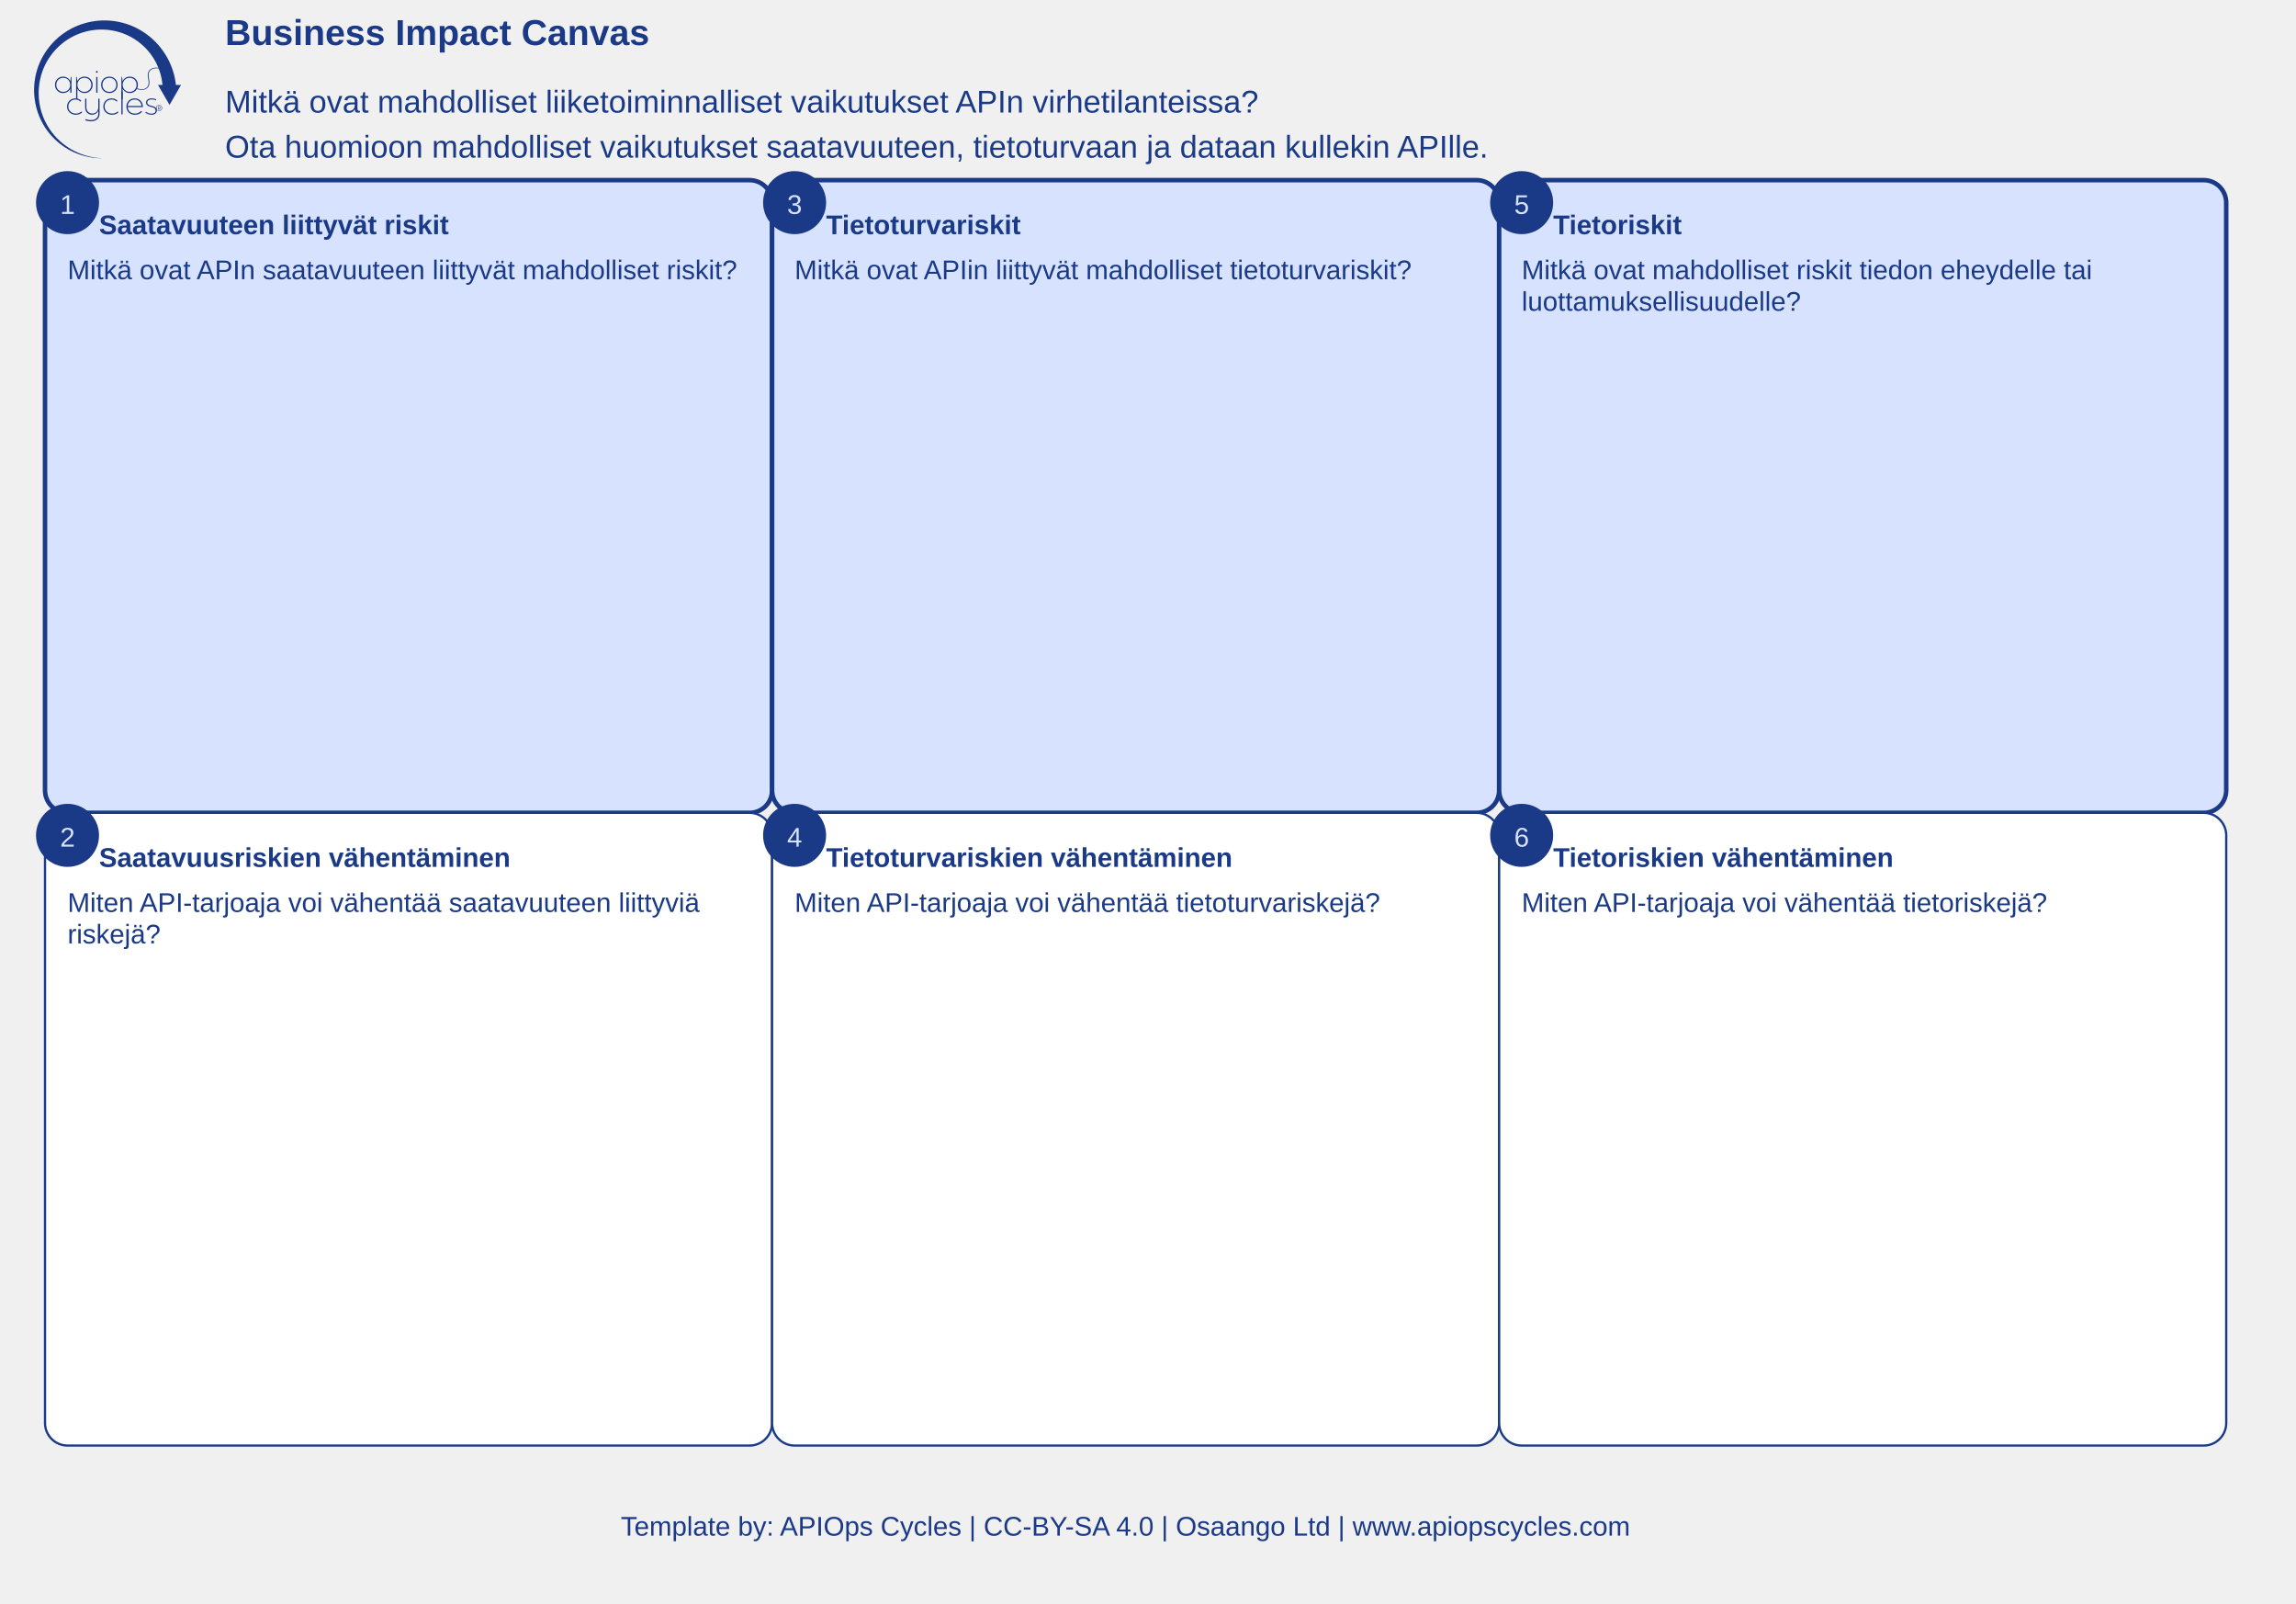
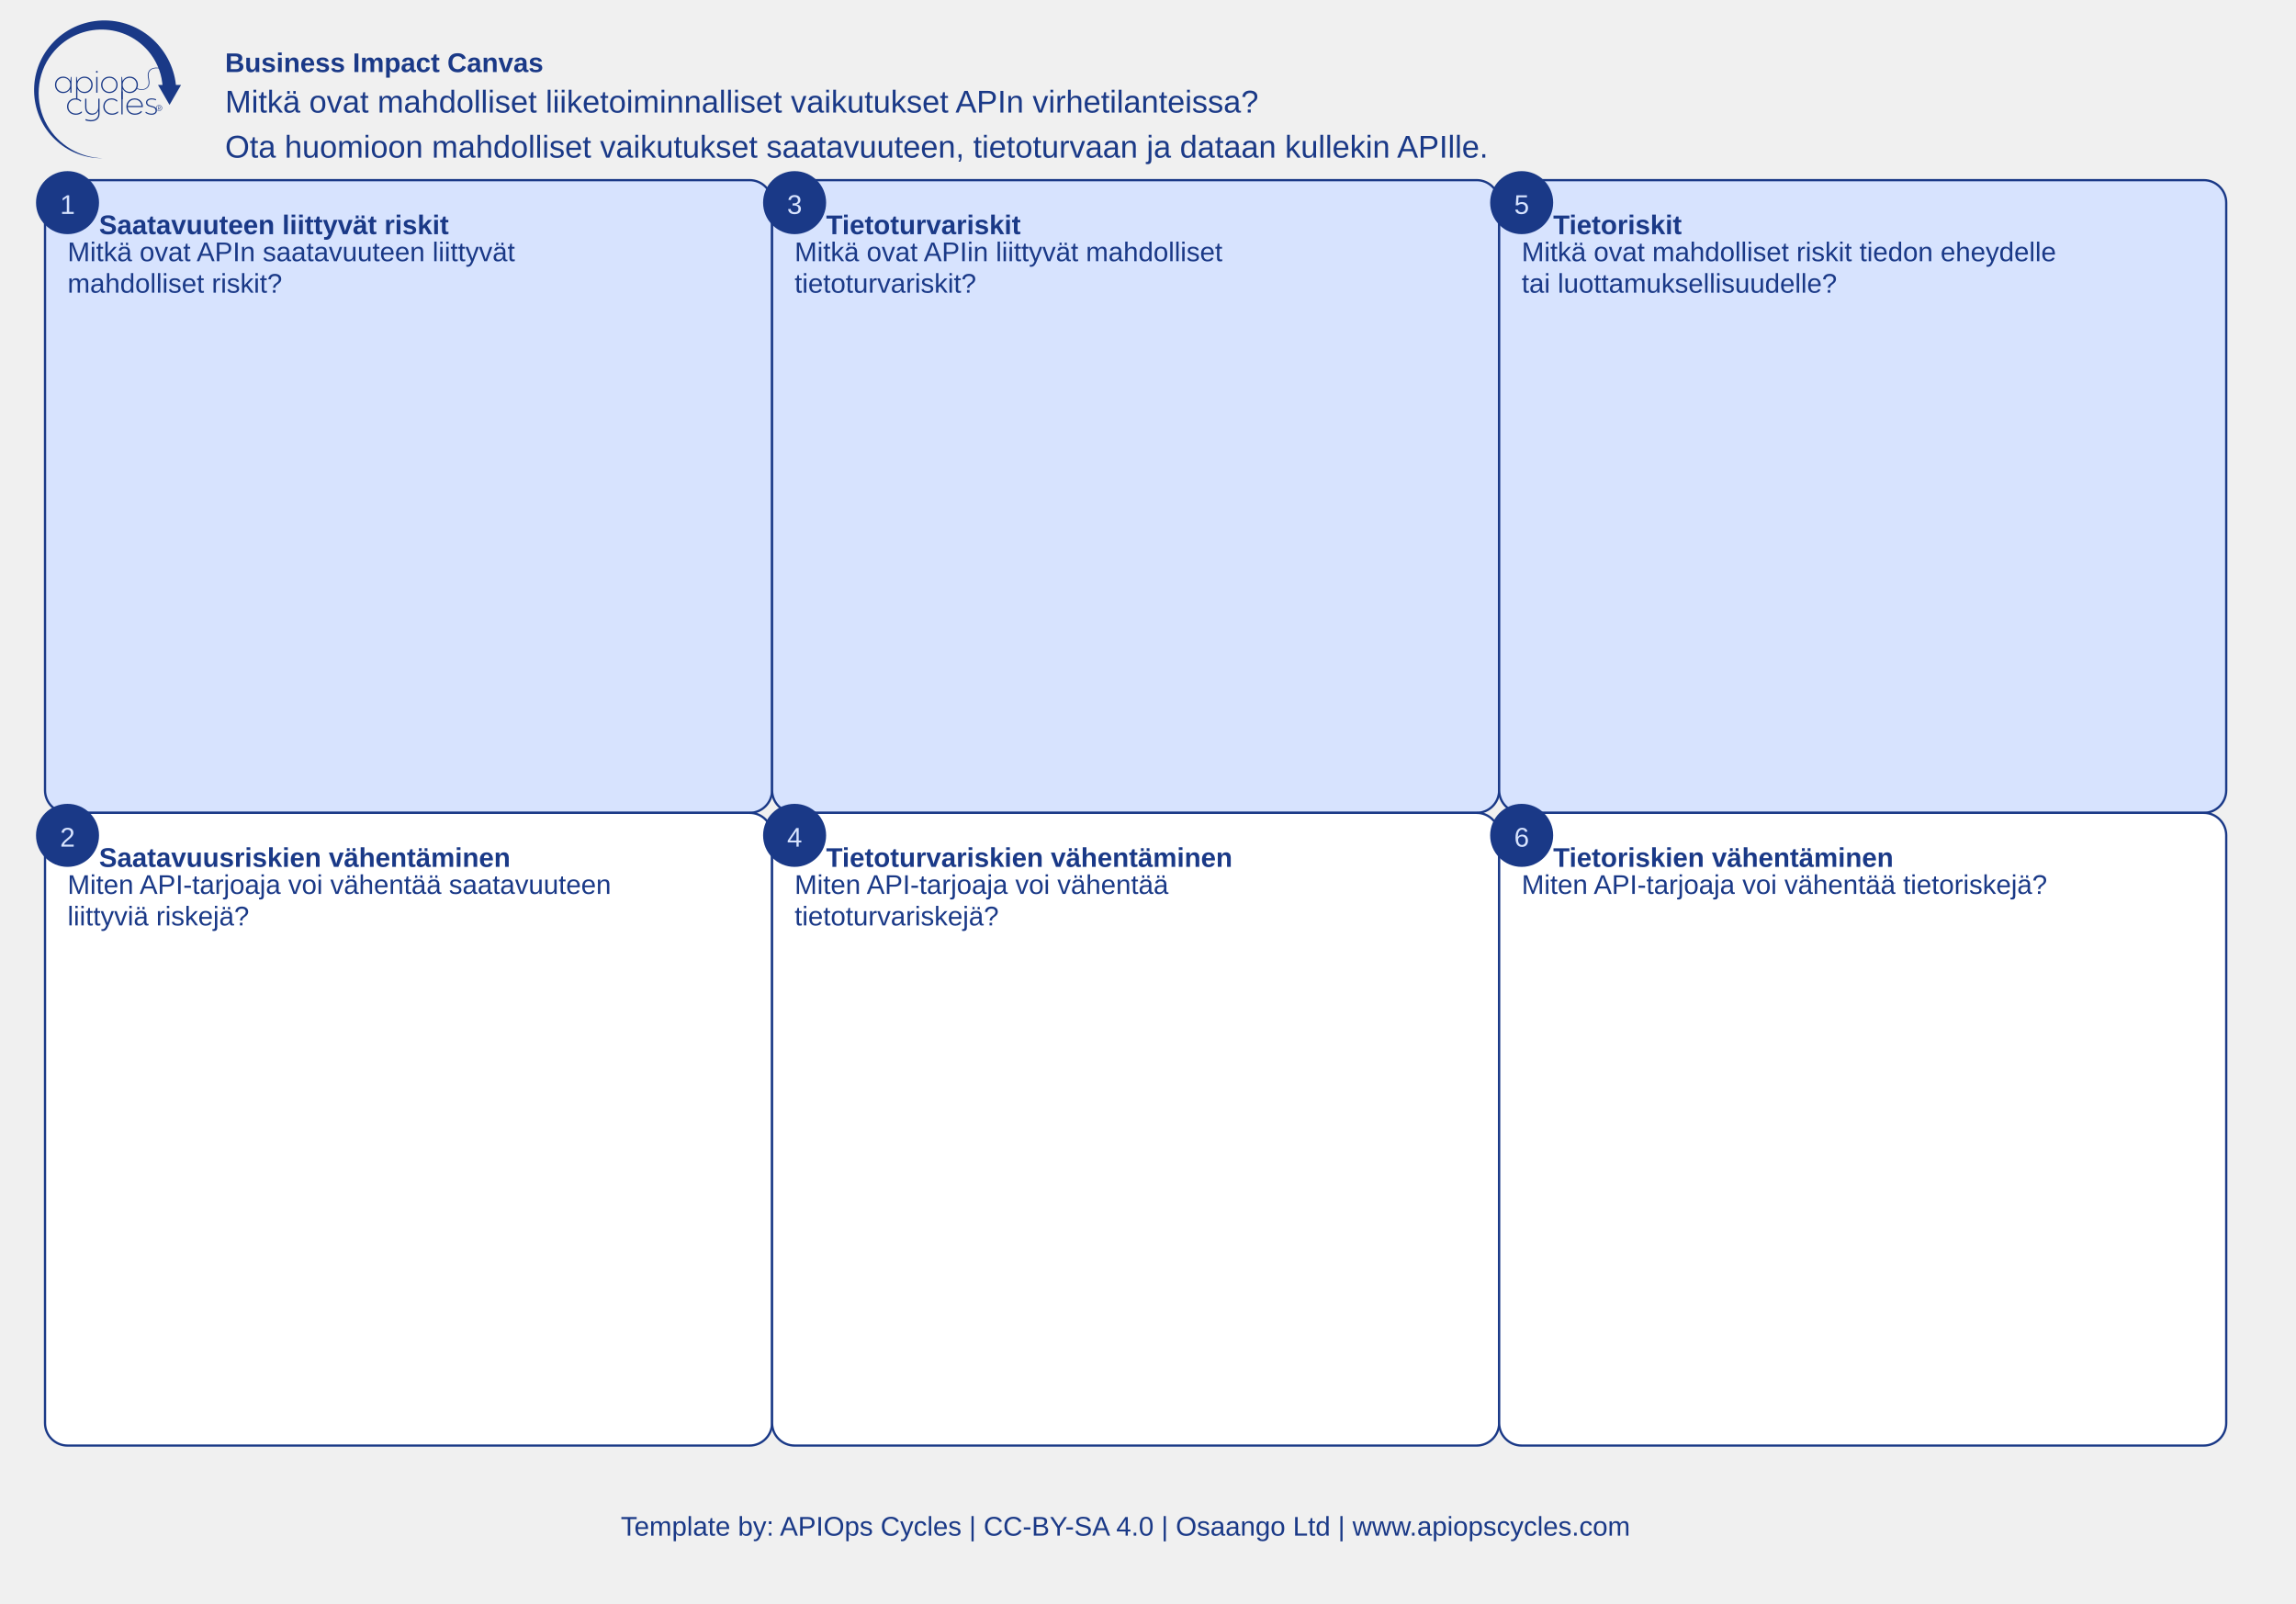
- <svg xmlns="http://www.w3.org/2000/svg" width="1020" height="712" style="background-color: rgb(245, 245, 255);">
-   <text x="100" y="20" text-anchor="start" font-family="Arial, sans-serif" font-size="16px" font-weight="bold" fill="#1a3987">Business Impact Canvas</text>
-   <text x="100" y="50" text-anchor="start" font-family="Arial, sans-serif" font-size="14px" fill="#1a3987">Mitkä ovat mahdolliset liiketoiminnalliset vaikutukset APIn virhetilanteissa?</text>
-   <text x="100" y="70" text-anchor="start" font-family="Arial, sans-serif" font-size="14px" fill="#1a3987">Ota huomioon mahdolliset vaikutukset saatavuuteen, tietoturvaan ja dataan kullekin APIlle.</text>
-   <text x="500" y="682" text-anchor="middle" font-family="Arial, sans-serif" font-size="12" fill="#1a3987">Template by: APIOps Cycles | CC-BY-SA 4.0 | Osaango Ltd | <a href="http://www.apiopscycles.com" target="_blank">www.apiopscycles.com</a>
-   </text>
-   <rect x="20" y="80" width="323" height="281" fill="#ffffff" stroke="#1a3987" rx="10" ry="10" stroke-width="1" />
-   <rect x="20" y="80" width="323" height="281" fill="#d7e3fe" stroke="#1a3987" rx="10" ry="10" stroke-width="2" />
-   <circle cx="30" cy="90" r="14" fill="#1a3987" />
-   <text x="30" y="95" text-anchor="middle" font-family="Arial, sans-serif" font-size="12px" fill="#d7e3fe">1</text>
-   <text x="44" y="104" font-family="Arial, sans-serif" font-size="12px" font-weight="bold" fill="#1a3987">Saatavuuteen liittyvät riskit</text>
-   <g />
-   <text x="30" y="124" font-family="Arial, sans-serif" font-size="12px" fill="#1a3987">Mitkä ovat APIn saatavuuteen liittyvät mahdolliset riskit? </text>
-   <rect x="343" y="80" width="323" height="281" fill="#ffffff" stroke="#1a3987" rx="10" ry="10" stroke-width="1" />
-   <rect x="343" y="80" width="323" height="281" fill="#d7e3fe" stroke="#1a3987" rx="10" ry="10" stroke-width="2" />
-   <circle cx="353" cy="90" r="14" fill="#1a3987" />
-   <text x="353" y="95" text-anchor="middle" font-family="Arial, sans-serif" font-size="12px" fill="#d7e3fe">3</text>
-   <text x="367" y="104" font-family="Arial, sans-serif" font-size="12px" font-weight="bold" fill="#1a3987">Tietoturvariskit</text>
-   <g />
-   <text x="353" y="124" font-family="Arial, sans-serif" font-size="12px" fill="#1a3987">Mitkä ovat APIin liittyvät mahdolliset tietoturvariskit? </text>
-   <rect x="666" y="80" width="323" height="281" fill="#ffffff" stroke="#1a3987" rx="10" ry="10" stroke-width="1" />
-   <rect x="666" y="80" width="323" height="281" fill="#d7e3fe" stroke="#1a3987" rx="10" ry="10" stroke-width="2" />
-   <circle cx="676" cy="90" r="14" fill="#1a3987" />
-   <text x="676" y="95" text-anchor="middle" font-family="Arial, sans-serif" font-size="12px" fill="#d7e3fe">5</text>
-   <text x="690" y="104" font-family="Arial, sans-serif" font-size="12px" font-weight="bold" fill="#1a3987">Tietoriskit</text>
-   <g />
-   <text x="676" y="124" font-family="Arial, sans-serif" font-size="12px" fill="#1a3987">Mitkä ovat mahdolliset riskit tiedon eheydelle tai </text>
-   <text x="676" y="138" font-family="Arial, sans-serif" font-size="12px" fill="#1a3987">luottamuksellisuudelle? </text>
-   <rect x="20" y="361" width="323" height="281" fill="#ffffff" stroke="#1a3987" rx="10" ry="10" stroke-width="1" />
-   <circle cx="30" cy="371" r="14" fill="#1a3987" />
-   <text x="30" y="376" text-anchor="middle" font-family="Arial, sans-serif" font-size="12px" fill="#d7e3fe">2</text>
-   <text x="44" y="385" font-family="Arial, sans-serif" font-size="12px" font-weight="bold" fill="#1a3987">Saatavuusriskien vähentäminen</text>
-   <g />
-   <text x="30" y="405" font-family="Arial, sans-serif" font-size="12px" fill="#1a3987">Miten API-tarjoaja voi vähentää saatavuuteen liittyviä </text>
-   <text x="30" y="419" font-family="Arial, sans-serif" font-size="12px" fill="#1a3987">riskejä? </text>
-   <rect x="343" y="361" width="323" height="281" fill="#ffffff" stroke="#1a3987" rx="10" ry="10" stroke-width="1" />
-   <circle cx="353" cy="371" r="14" fill="#1a3987" />
-   <text x="353" y="376" text-anchor="middle" font-family="Arial, sans-serif" font-size="12px" fill="#d7e3fe">4</text>
-   <text x="367" y="385" font-family="Arial, sans-serif" font-size="12px" font-weight="bold" fill="#1a3987">Tietoturvariskien vähentäminen</text>
-   <g />
-   <text x="353" y="405" font-family="Arial, sans-serif" font-size="12px" fill="#1a3987">Miten API-tarjoaja voi vähentää tietoturvariskejä? </text>
-   <rect x="666" y="361" width="323" height="281" fill="#ffffff" stroke="#1a3987" rx="10" ry="10" stroke-width="1" />
-   <circle cx="676" cy="371" r="14" fill="#1a3987" />
-   <text x="676" y="376" text-anchor="middle" font-family="Arial, sans-serif" font-size="12px" fill="#d7e3fe">6</text>
-   <text x="690" y="385" font-family="Arial, sans-serif" font-size="12px" font-weight="bold" fill="#1a3987">Tietoriskien vähentäminen</text>
-   <g />
-   <text x="676" y="405" font-family="Arial, sans-serif" font-size="12px" fill="#1a3987">Miten API-tarjoaja voi vähentää tietoriskejä? </text>
+ <svg xmlns="http://www.w3.org/2000/svg" width="1020" height="712" font-family="Arial, sans-serif" font-size="12" style="background-color: #f5f5ff">
  <defs>
    <filter id="shadow">
      <feDropShadow dx="3" dy="3" stdDeviation="2" flood-color="rgba(0, 0, 0, 0.2)" />
    </filter>
  </defs>
-   <g transform="translate(10, 5) scale(0.1, 0.1)">
+   <g transform="translate(10, 5) scale(0.1,0.1)">
    <svg width="756" zoomAndPan="magnify" viewBox="0 0 567 567" height="756" preserveAspectRatio="xMidYMid meet" version="1.0" id="svg47">
      <defs id="defs5">
        <g id="g1" />
        <clipPath id="ecfbc6fc50">
          <path d="M 0.5 0 L 566.5 0 L 566.5 566 L 0.5 566 Z M 0.5 0 " clip-rule="nonzero" id="path1" />
        </clipPath>
        <clipPath id="4ee1efe14e">
          <path d="M 38 30 L 528.191 30 L 528.191 490 L 38 490 Z M 38 30 " clip-rule="nonzero" id="path2" />
        </clipPath>
        <clipPath id="631ef147b9">
          <path d="M 380 187 L 464 187 L 464 283 L 380 283 Z M 380 187 " clip-rule="nonzero" id="path3" />
        </clipPath>
        <clipPath id="dc9e064c61">
          <path d="M 463.609 187.988 L 458.23 287.418 L 379.734 283.168 L 385.113 183.742 Z M 463.609 187.988 " clip-rule="nonzero" id="path4" />
        </clipPath>
        <clipPath id="06f743e2a4">
          <path d="M 379.477 282.957 L 384.855 183.527 L 463.352 187.773 L 457.973 287.203 Z M 379.477 282.957 " clip-rule="nonzero" id="path5" />
        </clipPath>
      </defs>
      <g clip-path="url(#4ee1efe14e)" id="g8" style="fill:#1a3987;fill-opacity:1">
        <path fill="#ffffff" d="M 116.617 434.637 C 158.09 470.828 212.988 490.789 267.996 489.473 C 191.457 488.059 119.762 445.711 81.969 379.109 C 39.125 305.152 45.559 208.793 98.371 141.828 C 178.516 39.051 332.074 32.734 418.133 131.543 C 443.988 161.492 460.848 199.008 465.605 238.27 C 465.902 240.664 466.145 243.062 466.34 245.465 L 451.488 245.465 L 489.855 311.918 L 528.223 245.465 L 511.156 245.465 C 510.668 240.906 510.059 236.363 509.301 231.844 C 499.641 173.074 467.293 118.582 420.492 81.809 C 314.559 -1.688 159.801 18.852 81.219 129.086 C 13.043 224.371 27.914 357.969 116.617 434.637 " fill-opacity="1" fill-rule="nonzero" id="path8" style="fill:#1a3987;fill-opacity:1" />
      </g>
      <g fill="#ffffff" fill-opacity="1" id="g11" style="fill:#1a3987;fill-opacity:1">
        <g transform="translate(143.5886, 343.5815)" id="g10" style="fill:#1a3987;fill-opacity:1">
          <g id="g9" style="fill:#1a3987;fill-opacity:1">
            <path d="M 34.234 1.172 C 28.742 1.172 23.773 0.016 19.328 -2.297 C 14.879 -4.617 11.363 -7.844 8.781 -11.969 C 6.195 -16.094 4.906 -20.832 4.906 -26.188 C 4.906 -31.551 6.129 -36.273 8.578 -40.359 C 11.035 -44.453 14.32 -47.66 18.438 -49.984 C 22.562 -52.305 27.176 -53.469 32.281 -53.469 C 36.207 -53.469 39.938 -52.781 43.469 -51.406 C 47 -50.031 49.973 -47.938 52.391 -45.125 L 49.547 -42.391 C 47.516 -44.672 45.039 -46.43 42.125 -47.672 C 39.219 -48.922 35.938 -49.547 32.281 -49.547 C 28.031 -49.547 24.141 -48.562 20.609 -46.594 C 17.078 -44.633 14.281 -41.906 12.219 -38.406 C 10.156 -34.906 9.125 -30.832 9.125 -26.188 C 9.125 -21.613 10.234 -17.562 12.453 -14.031 C 14.68 -10.5 17.691 -7.734 21.484 -5.734 C 25.273 -3.742 29.523 -2.75 34.234 -2.75 C 38.098 -2.75 41.629 -3.453 44.828 -4.859 C 48.035 -6.266 51.176 -8.113 54.25 -10.406 L 54.25 -5.594 C 51.438 -3.438 48.363 -1.77 45.031 -0.594 C 41.695 0.582 38.098 1.172 34.234 1.172 Z M 34.234 1.172 " id="path9" style="fill:#1a3987;fill-opacity:1" />
          </g>
        </g>
      </g>
      <g fill="#ffffff" fill-opacity="1" id="g14" style="fill:#1a3987;fill-opacity:1">
        <g transform="translate(200.9774, 343.5815)" id="g13" style="fill:#1a3987;fill-opacity:1">
          <g id="g12" style="fill:#1a3987;fill-opacity:1">
            <path d="M 26.688 23.156 C 24.988 23.156 23.039 22.988 20.844 22.656 C 18.656 22.332 16.461 21.91 14.266 21.391 C 12.078 20.867 10.102 20.312 8.344 19.719 L 9.422 15.594 C 11.973 16.582 14.848 17.398 18.047 18.047 C 21.254 18.703 24.164 19.031 26.781 19.031 C 31.289 19.031 35.41 18.312 39.141 16.875 C 42.867 15.438 45.859 13.113 48.109 9.906 C 50.367 6.707 51.5 2.52 51.5 -2.656 L 51.5 -11.281 L 51.016 -11.281 C 49.055 -7.488 46.273 -4.461 42.672 -2.203 C 39.078 0.047 35.086 1.172 30.703 1.172 C 26.191 1.172 22.203 0.16 18.734 -1.859 C 15.273 -3.891 12.562 -6.77 10.594 -10.5 C 8.633 -14.227 7.656 -18.645 7.656 -23.75 L 7.656 -52.391 L 11.875 -52.391 L 11.875 -23.844 C 11.875 -19.52 12.723 -15.789 14.422 -12.656 C 16.117 -9.52 18.473 -7.098 21.484 -5.391 C 24.492 -3.691 27.895 -2.844 31.688 -2.844 C 35.352 -2.844 38.688 -3.738 41.688 -5.531 C 44.695 -7.332 47.082 -9.801 48.844 -12.938 C 50.613 -16.082 51.5 -19.719 51.5 -23.844 L 51.5 -52.391 L 55.719 -52.391 L 55.719 -2.656 C 55.719 3.301 54.395 8.191 51.75 12.016 C 49.102 15.848 45.586 18.66 41.203 20.453 C 36.816 22.254 31.977 23.156 26.688 23.156 Z M 26.688 23.156 " id="path11" style="fill:#1a3987;fill-opacity:1" />
          </g>
        </g>
      </g>
      <g fill="#ffffff" fill-opacity="1" id="g17" style="fill:#1a3987;fill-opacity:1">
        <g transform="translate(264.3502, 343.5815)" id="g16" style="fill:#1a3987;fill-opacity:1">
          <g id="g15" style="fill:#1a3987;fill-opacity:1">
            <path d="M 34.234 1.172 C 28.742 1.172 23.773 0.016 19.328 -2.297 C 14.879 -4.617 11.363 -7.844 8.781 -11.969 C 6.195 -16.094 4.906 -20.832 4.906 -26.188 C 4.906 -31.551 6.129 -36.273 8.578 -40.359 C 11.035 -44.453 14.32 -47.66 18.438 -49.984 C 22.562 -52.305 27.176 -53.469 32.281 -53.469 C 36.207 -53.469 39.938 -52.781 43.469 -51.406 C 47 -50.031 49.973 -47.938 52.391 -45.125 L 49.547 -42.391 C 47.516 -44.672 45.039 -46.43 42.125 -47.672 C 39.219 -48.922 35.938 -49.547 32.281 -49.547 C 28.031 -49.547 24.141 -48.562 20.609 -46.594 C 17.078 -44.633 14.281 -41.906 12.219 -38.406 C 10.156 -34.906 9.125 -30.832 9.125 -26.188 C 9.125 -21.613 10.234 -17.562 12.453 -14.031 C 14.68 -10.5 17.691 -7.734 21.484 -5.734 C 25.273 -3.742 29.523 -2.75 34.234 -2.75 C 38.098 -2.75 41.629 -3.453 44.828 -4.859 C 48.035 -6.266 51.176 -8.113 54.25 -10.406 L 54.25 -5.594 C 51.438 -3.438 48.363 -1.77 45.031 -0.594 C 41.695 0.582 38.098 1.172 34.234 1.172 Z M 34.234 1.172 " id="path14" style="fill:#1a3987;fill-opacity:1" />
          </g>
        </g>
      </g>
      <g fill="#ffffff" fill-opacity="1" id="g20" style="fill:#1a3987;fill-opacity:1">
        <g transform="translate(321.739, 343.5815)" id="g19" style="fill:#1a3987;fill-opacity:1">
          <g id="g18" style="fill:#1a3987;fill-opacity:1">
            <path d="M 7.656 0 L 7.656 -76.422 L 11.875 -76.422 L 11.875 0 Z M 7.656 0 " id="path17" style="fill:#1a3987;fill-opacity:1" />
          </g>
        </g>
      </g>
      <g fill="#ffffff" fill-opacity="1" id="g23" style="fill:#1a3987;fill-opacity:1">
        <g transform="translate(341.261, 343.5815)" id="g22" style="fill:#1a3987;fill-opacity:1">
          <g id="g21" style="fill:#1a3987;fill-opacity:1">
            <path d="M 33.266 1.172 C 27.566 1.172 22.594 0.016 18.344 -2.297 C 14.094 -4.617 10.789 -7.844 8.438 -11.969 C 6.082 -16.094 4.906 -20.832 4.906 -26.188 C 4.906 -31.551 6.129 -36.273 8.578 -40.359 C 11.035 -44.453 14.32 -47.66 18.438 -49.984 C 22.562 -52.305 27.176 -53.469 32.281 -53.469 C 37.383 -53.469 42.008 -52.305 46.156 -49.984 C 50.312 -47.66 53.598 -44.453 56.016 -40.359 C 58.441 -36.273 59.656 -31.551 59.656 -26.188 L 59.656 -24.328 L 9.219 -24.328 C 9.477 -20.078 10.641 -16.316 12.703 -13.047 C 14.766 -9.773 17.547 -7.238 21.047 -5.438 C 24.547 -3.645 28.617 -2.75 33.266 -2.75 C 37.316 -2.75 41.172 -3.5 44.828 -5 C 48.492 -6.508 51.602 -8.766 54.156 -11.766 L 56.906 -8.531 C 53.895 -5.133 50.328 -2.664 46.203 -1.125 C 42.086 0.406 37.773 1.172 33.266 1.172 Z M 9.219 -28.156 L 55.328 -28.156 C 55.066 -32.406 53.875 -36.133 51.75 -39.344 C 49.625 -42.551 46.875 -45.051 43.5 -46.844 C 40.133 -48.645 36.395 -49.547 32.281 -49.547 C 28.219 -49.547 24.504 -48.645 21.141 -46.844 C 17.773 -45.051 15.031 -42.551 12.906 -39.344 C 10.781 -36.133 9.551 -32.406 9.219 -28.156 Z M 9.219 -28.156 " id="path20" style="fill:#1a3987;fill-opacity:1" />
          </g>
        </g>
      </g>
      <g fill="#ffffff" fill-opacity="1" id="g26" style="fill:#1a3987;fill-opacity:1">
        <g transform="translate(405.8111, 343.5815)" id="g25" style="fill:#1a3987;fill-opacity:1">
          <g id="g24" style="fill:#1a3987;fill-opacity:1">
            <path d="M 24.328 1.172 C 20.211 1.172 16.367 0.52 12.797 -0.781 C 9.234 -2.094 6.145 -3.695 3.531 -5.594 L 5.203 -9.031 C 7.492 -7.195 10.27 -5.641 13.531 -4.359 C 16.801 -3.086 20.336 -2.453 24.141 -2.453 C 28.316 -2.453 31.613 -3.383 34.031 -5.25 C 36.457 -7.113 37.672 -9.516 37.672 -12.453 C 37.672 -15.535 36.656 -18.07 34.625 -20.062 C 32.602 -22.062 28.711 -23.648 22.953 -24.828 C 16.68 -26.129 12.234 -28.07 9.609 -30.656 C 6.992 -33.238 5.688 -36.426 5.688 -40.219 C 5.688 -42.645 6.453 -44.852 7.984 -46.844 C 9.523 -48.844 11.672 -50.445 14.422 -51.656 C 17.172 -52.863 20.375 -53.469 24.031 -53.469 C 27.102 -53.469 29.832 -53.207 32.219 -52.688 C 34.613 -52.164 36.859 -51.508 38.953 -50.719 L 38.953 -46.797 C 36.984 -47.648 34.77 -48.367 32.312 -48.953 C 29.863 -49.547 27.07 -49.844 23.938 -49.844 C 19.75 -49.844 16.363 -48.895 13.781 -47 C 11.195 -45.102 9.906 -42.844 9.906 -40.219 C 9.906 -38.457 10.312 -36.836 11.125 -35.359 C 11.945 -33.891 13.406 -32.582 15.5 -31.438 C 17.594 -30.301 20.602 -29.305 24.531 -28.453 C 30.938 -27.078 35.43 -25.098 38.016 -22.516 C 40.598 -19.93 41.891 -16.613 41.891 -12.562 C 41.891 -8.633 40.301 -5.363 37.125 -2.75 C 33.957 -0.133 29.691 1.172 24.328 1.172 Z M 24.328 1.172 " id="path23" style="fill:#1a3987;fill-opacity:1" />
          </g>
        </g>
      </g>
      <g fill="#ffffff" fill-opacity="1" id="g29" style="fill:#1a3987;fill-opacity:1">
        <g transform="translate(103.1736,271.3029)" id="g28" style="fill:#1a3987;fill-opacity:1">
          <g id="g27" style="fill:#1a3987;fill-opacity:1">
            <path d="m 31.969,1.188 c -4.98,0 -9.508,-1.164 -13.578,-3.484 -4.062,-2.332 -7.293,-5.566 -9.688,-9.703 -2.398,-4.133 -3.594,-8.891 -3.594,-14.266 0,-5.375 1.195,-10.109 3.594,-14.203 2.395,-4.102 5.625,-7.316 9.688,-9.641 4.07,-2.332 8.598,-3.5 13.578,-3.5 5.188,0 9.875,1.262 14.062,3.781 4.195,2.523 7.414,5.98 9.656,10.375 h 0.578 L 57.844,-52.531 h 2.266 V 0 H 55.875 V -12.297 H 55.281 C 52.988,-8.098 49.789,-4.801 45.688,-2.406 41.594,-0.008 37.02,1.188 31.969,1.188 Z M 32.562,-2.75 c 4.332,0 8.25,-1 11.75,-3 3.508,-2 6.297,-4.77 8.359,-8.312 2.07,-3.539 3.109,-7.609 3.109,-12.203 0,-4.656 -1.039,-8.738 -3.109,-12.25 -2.062,-3.508 -4.852,-6.242 -8.359,-8.203 -3.5,-1.969 -7.418,-2.953 -11.75,-2.953 -4.262,0 -8.148,0.984 -11.656,2.953 -3.512,1.961 -6.32,4.695 -8.422,8.203 -2.094,3.512 -3.141,7.594 -3.141,12.25 0,4.594 1.031,8.664 3.094,12.203 2.07,3.543 4.879,6.312 8.422,8.312 3.539,2 7.441,3 11.703,3 z m 0,0" id="path26" style="fill:#1a3987;fill-opacity:1" />
          </g>
        </g>
      </g>
      <g fill="#ffffff" fill-opacity="1" id="g32" style="fill:#1a3987;fill-opacity:1">
        <g transform="translate(170.9521,271.3029)" id="g31" style="fill:#1a3987;fill-opacity:1">
          <g id="g30" style="fill:#1a3987;fill-opacity:1">
            <path d="M 7.672,21.734 V -52.531 H 9.938 l 1.578,13.078 H 12 c 2.289,-4.395 5.535,-7.852 9.734,-10.375 4.195,-2.52 8.891,-3.781 14.078,-3.781 4.977,0 9.5,1.168 13.562,3.5 4.07,2.324 7.305,5.539 9.703,9.641 2.395,4.094 3.594,8.828 3.594,14.203 0,5.375 -1.199,10.133 -3.594,14.266 C 56.68,-7.863 53.445,-4.629 49.375,-2.297 45.312,0.023 40.789,1.188 35.812,1.188 30.82,1.188 26.258,-0.008 22.125,-2.406 18,-4.801 14.789,-8.066 12.5,-12.203 h -0.594 v 33.938 z M 35.219,-2.75 c 4.258,0 8.145,-1 11.656,-3 3.508,-2 6.297,-4.77 8.359,-8.312 2.07,-3.539 3.109,-7.609 3.109,-12.203 0,-4.656 -1.039,-8.738 -3.109,-12.25 -2.062,-3.508 -4.852,-6.242 -8.359,-8.203 -3.512,-1.969 -7.398,-2.953 -11.656,-2.953 -4.262,0 -8.164,0.984 -11.703,2.953 -3.543,1.961 -6.352,4.695 -8.422,8.203 -2.062,3.512 -3.094,7.594 -3.094,12.25 0,4.594 1.031,8.664 3.094,12.203 2.07,3.543 4.879,6.312 8.422,8.312 3.539,2 7.441,3 11.703,3 z m 0,0" id="path29" style="fill:#1a3987;fill-opacity:1" />
          </g>
        </g>
      </g>
      <g fill="#ffffff" fill-opacity="1" id="g35" style="fill:#1a3987;fill-opacity:1">
        <g transform="translate(238.2387, 271.3029)" id="g34" style="fill:#1a3987;fill-opacity:1">
          <g id="g33" style="fill:#1a3987;fill-opacity:1">
            <path d="M 9.438 -66.406 C 8.594 -66.406 7.859 -66.711 7.234 -67.328 C 6.609 -67.953 6.297 -68.691 6.297 -69.547 C 6.297 -70.398 6.609 -71.117 7.234 -71.703 C 7.859 -72.297 8.594 -72.594 9.438 -72.594 C 10.289 -72.594 11.016 -72.297 11.609 -71.703 C 12.203 -71.117 12.5 -70.398 12.5 -69.547 C 12.5 -68.691 12.203 -67.953 11.609 -67.328 C 11.016 -66.711 10.289 -66.406 9.438 -66.406 Z M 7.281 0 L 7.281 -52.531 L 11.609 -52.531 L 11.609 0 Z M 7.281 0 " id="path32" style="fill:#1a3987;fill-opacity:1" />
          </g>
        </g>
      </g>
      <g fill="#ffffff" fill-opacity="1" id="g38" style="fill:#1a3987;fill-opacity:1">
        <g transform="translate(257.0278,271.3029)" id="g37" style="fill:#1a3987;fill-opacity:1">
          <g id="g36" style="fill:#1a3987;fill-opacity:1">
            <path d="m 32.359,1.188 c -5.117,0 -9.742,-1.164 -13.875,-3.484 -4.125,-2.332 -7.418,-5.566 -9.875,-9.703 -2.461,-4.133 -3.688,-8.891 -3.688,-14.266 0,-5.375 1.227,-10.109 3.688,-14.203 2.457,-4.102 5.75,-7.316 9.875,-9.641 4.133,-2.332 8.758,-3.5 13.875,-3.5 5.113,0 9.738,1.168 13.875,3.5 4.133,2.324 7.43,5.539 9.891,9.641 2.457,4.094 3.688,8.828 3.688,14.203 0,5.375 -1.23,10.133 -3.688,14.266 -2.461,4.137 -5.758,7.371 -9.891,9.703 -4.137,2.32 -8.762,3.484 -13.875,3.484 z m 0,-3.938 c 4.332,0 8.254,-1 11.766,-3 3.508,-2 6.297,-4.77 8.359,-8.312 2.062,-3.539 3.094,-7.609 3.094,-12.203 0,-4.656 -1.031,-8.738 -3.094,-12.25 -2.062,-3.508 -4.852,-6.242 -8.359,-8.203 -3.512,-1.969 -7.434,-2.953 -11.766,-2.953 -4.262,0 -8.164,0.984 -11.703,2.953 -3.543,1.961 -6.344,4.695 -8.406,8.203 -2.062,3.512 -3.094,7.594 -3.094,12.25 0,4.594 1.031,8.664 3.094,12.203 2.062,3.543 4.863,6.312 8.406,8.312 3.539,2 7.441,3 11.703,3 z m 0,0" id="path35" style="fill:#1a3987;fill-opacity:1" />
          </g>
        </g>
      </g>
      <g fill="#ffffff" fill-opacity="1" id="g41" style="fill:#1a3987;fill-opacity:1">
        <g transform="translate(321.7568,271.3029)" id="g40" style="fill:#1a3987;fill-opacity:1">
          <g id="g39" style="fill:#1a3987;fill-opacity:1">
            <path d="M 7.672,21.734 V -52.531 H 9.938 l 1.578,13.078 H 12 c 2.289,-4.395 5.535,-7.852 9.734,-10.375 4.195,-2.52 8.891,-3.781 14.078,-3.781 4.977,0 9.5,1.168 13.562,3.5 4.07,2.324 7.305,5.539 9.703,9.641 2.395,4.094 3.594,8.828 3.594,14.203 0,5.375 -1.199,10.133 -3.594,14.266 C 56.68,-7.863 53.445,-4.629 49.375,-2.297 45.312,0.023 40.789,1.188 35.812,1.188 30.82,1.188 26.258,-0.008 22.125,-2.406 18,-4.801 14.789,-8.066 12.5,-12.203 h -0.594 v 33.938 z M 35.219,-2.75 c 4.258,0 8.145,-1 11.656,-3 3.508,-2 6.297,-4.77 8.359,-8.312 2.07,-3.539 3.109,-7.609 3.109,-12.203 0,-4.656 -1.039,-8.738 -3.109,-12.25 -2.062,-3.508 -4.852,-6.242 -8.359,-8.203 -3.512,-1.969 -7.398,-2.953 -11.656,-2.953 -4.262,0 -8.164,0.984 -11.703,2.953 -3.543,1.961 -6.352,4.695 -8.422,8.203 -2.062,3.512 -3.094,7.594 -3.094,12.25 0,4.594 1.031,8.664 3.094,12.203 2.07,3.543 4.879,6.312 8.422,8.312 3.539,2 7.441,3 11.703,3 z m 0,0" id="path38" style="fill:#1a3987;fill-opacity:1" />
          </g>
        </g>
      </g>
      <g fill="#ffffff" fill-opacity="1" id="g44" style="fill:#1a3987;fill-opacity:1">
        <g transform="translate(443.0016, 344.7426)" id="g43" style="fill:#1a3987;fill-opacity:1">
          <g id="g42" style="fill:#1a3987;fill-opacity:1">
            <path d="M 12.016 -12.578 C 10.18 -12.578 8.504 -13.008 6.984 -13.875 C 5.461 -14.75 4.242 -15.93 3.328 -17.422 C 2.41 -18.91 1.953 -20.602 1.953 -22.5 C 1.953 -24.426 2.41 -26.133 3.328 -27.625 C 4.242 -29.113 5.461 -30.289 6.984 -31.156 C 8.504 -32.031 10.18 -32.469 12.016 -32.469 C 13.879 -32.469 15.586 -32.031 17.141 -31.156 C 18.691 -30.289 19.926 -29.113 20.844 -27.625 C 21.758 -26.133 22.219 -24.426 22.219 -22.5 C 22.219 -20.602 21.758 -18.91 20.844 -17.422 C 19.926 -15.93 18.691 -14.75 17.141 -13.875 C 15.586 -13.008 13.879 -12.578 12.016 -12.578 Z M 12.016 -13.922 C 13.691 -13.922 15.172 -14.285 16.453 -15.016 C 17.742 -15.742 18.766 -16.754 19.516 -18.047 C 20.266 -19.336 20.641 -20.82 20.641 -22.5 C 20.641 -24.207 20.266 -25.703 19.516 -26.984 C 18.766 -28.273 17.742 -29.285 16.453 -30.016 C 15.172 -30.742 13.691 -31.109 12.016 -31.109 C 10.398 -31.109 8.957 -30.742 7.688 -30.016 C 6.414 -29.285 5.414 -28.273 4.688 -26.984 C 3.957 -25.703 3.594 -24.207 3.594 -22.5 C 3.594 -20.82 3.957 -19.336 4.688 -18.047 C 5.414 -16.754 6.414 -15.742 7.688 -15.016 C 8.957 -14.285 10.398 -13.922 12.016 -13.922 Z M 8.578 -16.859 L 8.578 -28.312 L 11.547 -28.312 C 13.285 -28.312 14.539 -27.879 15.312 -27.016 C 16.094 -26.148 16.484 -25.109 16.484 -23.891 C 16.484 -23.086 16.281 -22.352 15.875 -21.688 C 15.477 -21.02 14.875 -20.516 14.062 -20.172 L 16.484 -16.859 L 14.672 -16.859 L 12.578 -19.75 L 10.109 -19.75 L 10.109 -16.859 Z M 10.109 -20.906 L 11.453 -20.906 C 12.766 -20.906 13.664 -21.188 14.156 -21.75 C 14.656 -22.312 14.906 -23.023 14.906 -23.891 C 14.906 -24.797 14.656 -25.551 14.156 -26.156 C 13.664 -26.758 12.766 -27.062 11.453 -27.062 L 10.109 -27.062 Z M 10.109 -20.906 " id="path41" style="fill:#1a3987;fill-opacity:1" />
          </g>
        </g>
      </g>
      <g clip-path="url(#631ef147b9)" id="g47" transform="matrix(0.9917124,0,0,0.7826673,3.840058,40.77719)" style="fill:#1a3987;fill-opacity:1">
        <g clip-path="url(#dc9e064c61)" id="g46" style="fill:#1a3987;fill-opacity:1">
          <g clip-path="url(#06f743e2a4)" id="g45" style="fill:#1a3987;fill-opacity:1">
            <path fill="#ffffff" d="m 380.312,275.602 c -0.469,0.598 -0.363,1.461 0.23,1.93 5.379,4.219 12.348,6.117 19.121,5.199 6.773,-0.918 12.988,-4.594 17.051,-10.094 4.625,-6.254 6.59,-14.914 5.836,-25.734 -0.27,-3.887 -0.832,-7.789 -1.375,-11.559 -0.668,-4.652 -1.359,-9.465 -1.492,-14.203 -0.188,-6.918 0.91,-16.555 7.211,-23.152 3.93,-4.113 9.719,-6.754 16.297,-7.43 5.484,-0.566 11.523,0.164 18.465,2.23 0.727,0.215 1.492,-0.199 1.707,-0.926 0.031,-0.105 0.051,-0.211 0.059,-0.32 0.031,-0.617 -0.359,-1.203 -0.98,-1.387 -7.297,-2.172 -13.684,-2.934 -19.531,-2.332 -7.23,0.746 -13.621,3.68 -18,8.266 -6.957,7.281 -8.176,17.684 -7.973,25.129 0.133,4.895 0.84,9.785 1.52,14.516 0.535,3.723 1.09,7.57 1.352,11.359 0.707,10.148 -1.078,18.195 -5.301,23.91 -3.57,4.832 -9.258,8.199 -15.211,9.004 -5.953,0.805 -12.328,-0.93 -17.055,-4.637 -0.598,-0.469 -1.461,-0.367 -1.93,0.23 z m 0,0" fill-opacity="1" fill-rule="nonzero" id="path44" style="fill:#1a3987;fill-opacity:1" />
          </g>
        </g>
      </g>
    </svg>
  </g>
+   <text x="100" y="32" font-weight="bold" fill="#1a3987">Business Impact Canvas</text>
+   <text x="100" y="50" text-anchor="start" font-family="Arial, sans-serif" font-size="14" fill="#1a3987">Mitkä ovat mahdolliset liiketoiminnalliset vaikutukset APIn virhetilanteissa?</text>
+   <text x="100" y="70" text-anchor="start" font-family="Arial, sans-serif" font-size="14" fill="#1a3987">Ota huomioon mahdolliset vaikutukset saatavuuteen, tietoturvaan ja dataan kullekin APIlle.</text>
+   <rect x="20" y="80" width="323" height="281" fill="#d7e3fe" stroke="#1a3987" rx="10" ry="10" />
+   <circle cx="30" cy="90" r="14" fill="#1a3987" />
+   <text x="30" y="95" text-anchor="middle" font-family="Arial, sans-serif" font-size="12" fill="#d7e3fe">1</text>
+   <text x="44" y="104" font-weight="bold" fill="#1a3987">Saatavuuteen liittyvät riskit</text>
+   <text x="30" y="116" fill="#1a3987">
+     <tspan>Mitkä ovat APIn saatavuuteen liittyvät</tspan>
+     <tspan x="30" dy="14">mahdolliset riskit?</tspan>
+   </text>
+   <rect x="343" y="80" width="323" height="281" fill="#d7e3fe" stroke="#1a3987" rx="10" ry="10" />
+   <circle cx="353" cy="90" r="14" fill="#1a3987" />
+   <text x="353" y="95" text-anchor="middle" font-family="Arial, sans-serif" font-size="12" fill="#d7e3fe">3</text>
+   <text x="367" y="104" font-weight="bold" fill="#1a3987">Tietoturvariskit</text>
+   <text x="353" y="116" fill="#1a3987">
+     <tspan>Mitkä ovat APIin liittyvät mahdolliset</tspan>
+     <tspan x="353" dy="14">tietoturvariskit?</tspan>
+   </text>
+   <rect x="666" y="80" width="323" height="281" fill="#d7e3fe" stroke="#1a3987" rx="10" ry="10" />
+   <circle cx="676" cy="90" r="14" fill="#1a3987" />
+   <text x="676" y="95" text-anchor="middle" font-family="Arial, sans-serif" font-size="12" fill="#d7e3fe">5</text>
+   <text x="690" y="104" font-weight="bold" fill="#1a3987">Tietoriskit</text>
+   <text x="676" y="116" fill="#1a3987">
+     <tspan>Mitkä ovat mahdolliset riskit tiedon eheydelle</tspan>
+     <tspan x="676" dy="14">tai luottamuksellisuudelle?</tspan>
+   </text>
+   <rect x="20" y="361" width="323" height="281" fill="#ffffff" stroke="#1a3987" rx="10" ry="10" />
+   <circle cx="30" cy="371" r="14" fill="#1a3987" />
+   <text x="30" y="376" text-anchor="middle" font-family="Arial, sans-serif" font-size="12" fill="#d7e3fe">2</text>
+   <text x="44" y="385" font-weight="bold" fill="#1a3987">Saatavuusriskien vähentäminen</text>
+   <text x="30" y="397" fill="#1a3987">
+     <tspan>Miten API-tarjoaja voi vähentää saatavuuteen</tspan>
+     <tspan x="30" dy="14">liittyviä riskejä?</tspan>
+   </text>
+   <rect x="343" y="361" width="323" height="281" fill="#ffffff" stroke="#1a3987" rx="10" ry="10" />
+   <circle cx="353" cy="371" r="14" fill="#1a3987" />
+   <text x="353" y="376" text-anchor="middle" font-family="Arial, sans-serif" font-size="12" fill="#d7e3fe">4</text>
+   <text x="367" y="385" font-weight="bold" fill="#1a3987">Tietoturvariskien vähentäminen</text>
+   <text x="353" y="397" fill="#1a3987">
+     <tspan>Miten API-tarjoaja voi vähentää</tspan>
+     <tspan x="353" dy="14">tietoturvariskejä?</tspan>
+   </text>
+   <rect x="666" y="361" width="323" height="281" fill="#ffffff" stroke="#1a3987" rx="10" ry="10" />
+   <circle cx="676" cy="371" r="14" fill="#1a3987" />
+   <text x="676" y="376" text-anchor="middle" font-family="Arial, sans-serif" font-size="12" fill="#d7e3fe">6</text>
+   <text x="690" y="385" font-weight="bold" fill="#1a3987">Tietoriskien vähentäminen</text>
+   <text x="676" y="397" fill="#1a3987">
+     <tspan>Miten API-tarjoaja voi vähentää tietoriskejä?</tspan>
+   </text>
+   <text class="footer" x="500" y="682" text-anchor="middle" font-family="Arial, sans-serif" font-size="12" fill="#1a3987">Template by: APIOps Cycles | CC-BY-SA 4.0 | Osaango Ltd | <a href="http://www.apiopscycles.com" target="_blank">www.apiopscycles.com</a>
+   </text>
</svg>
